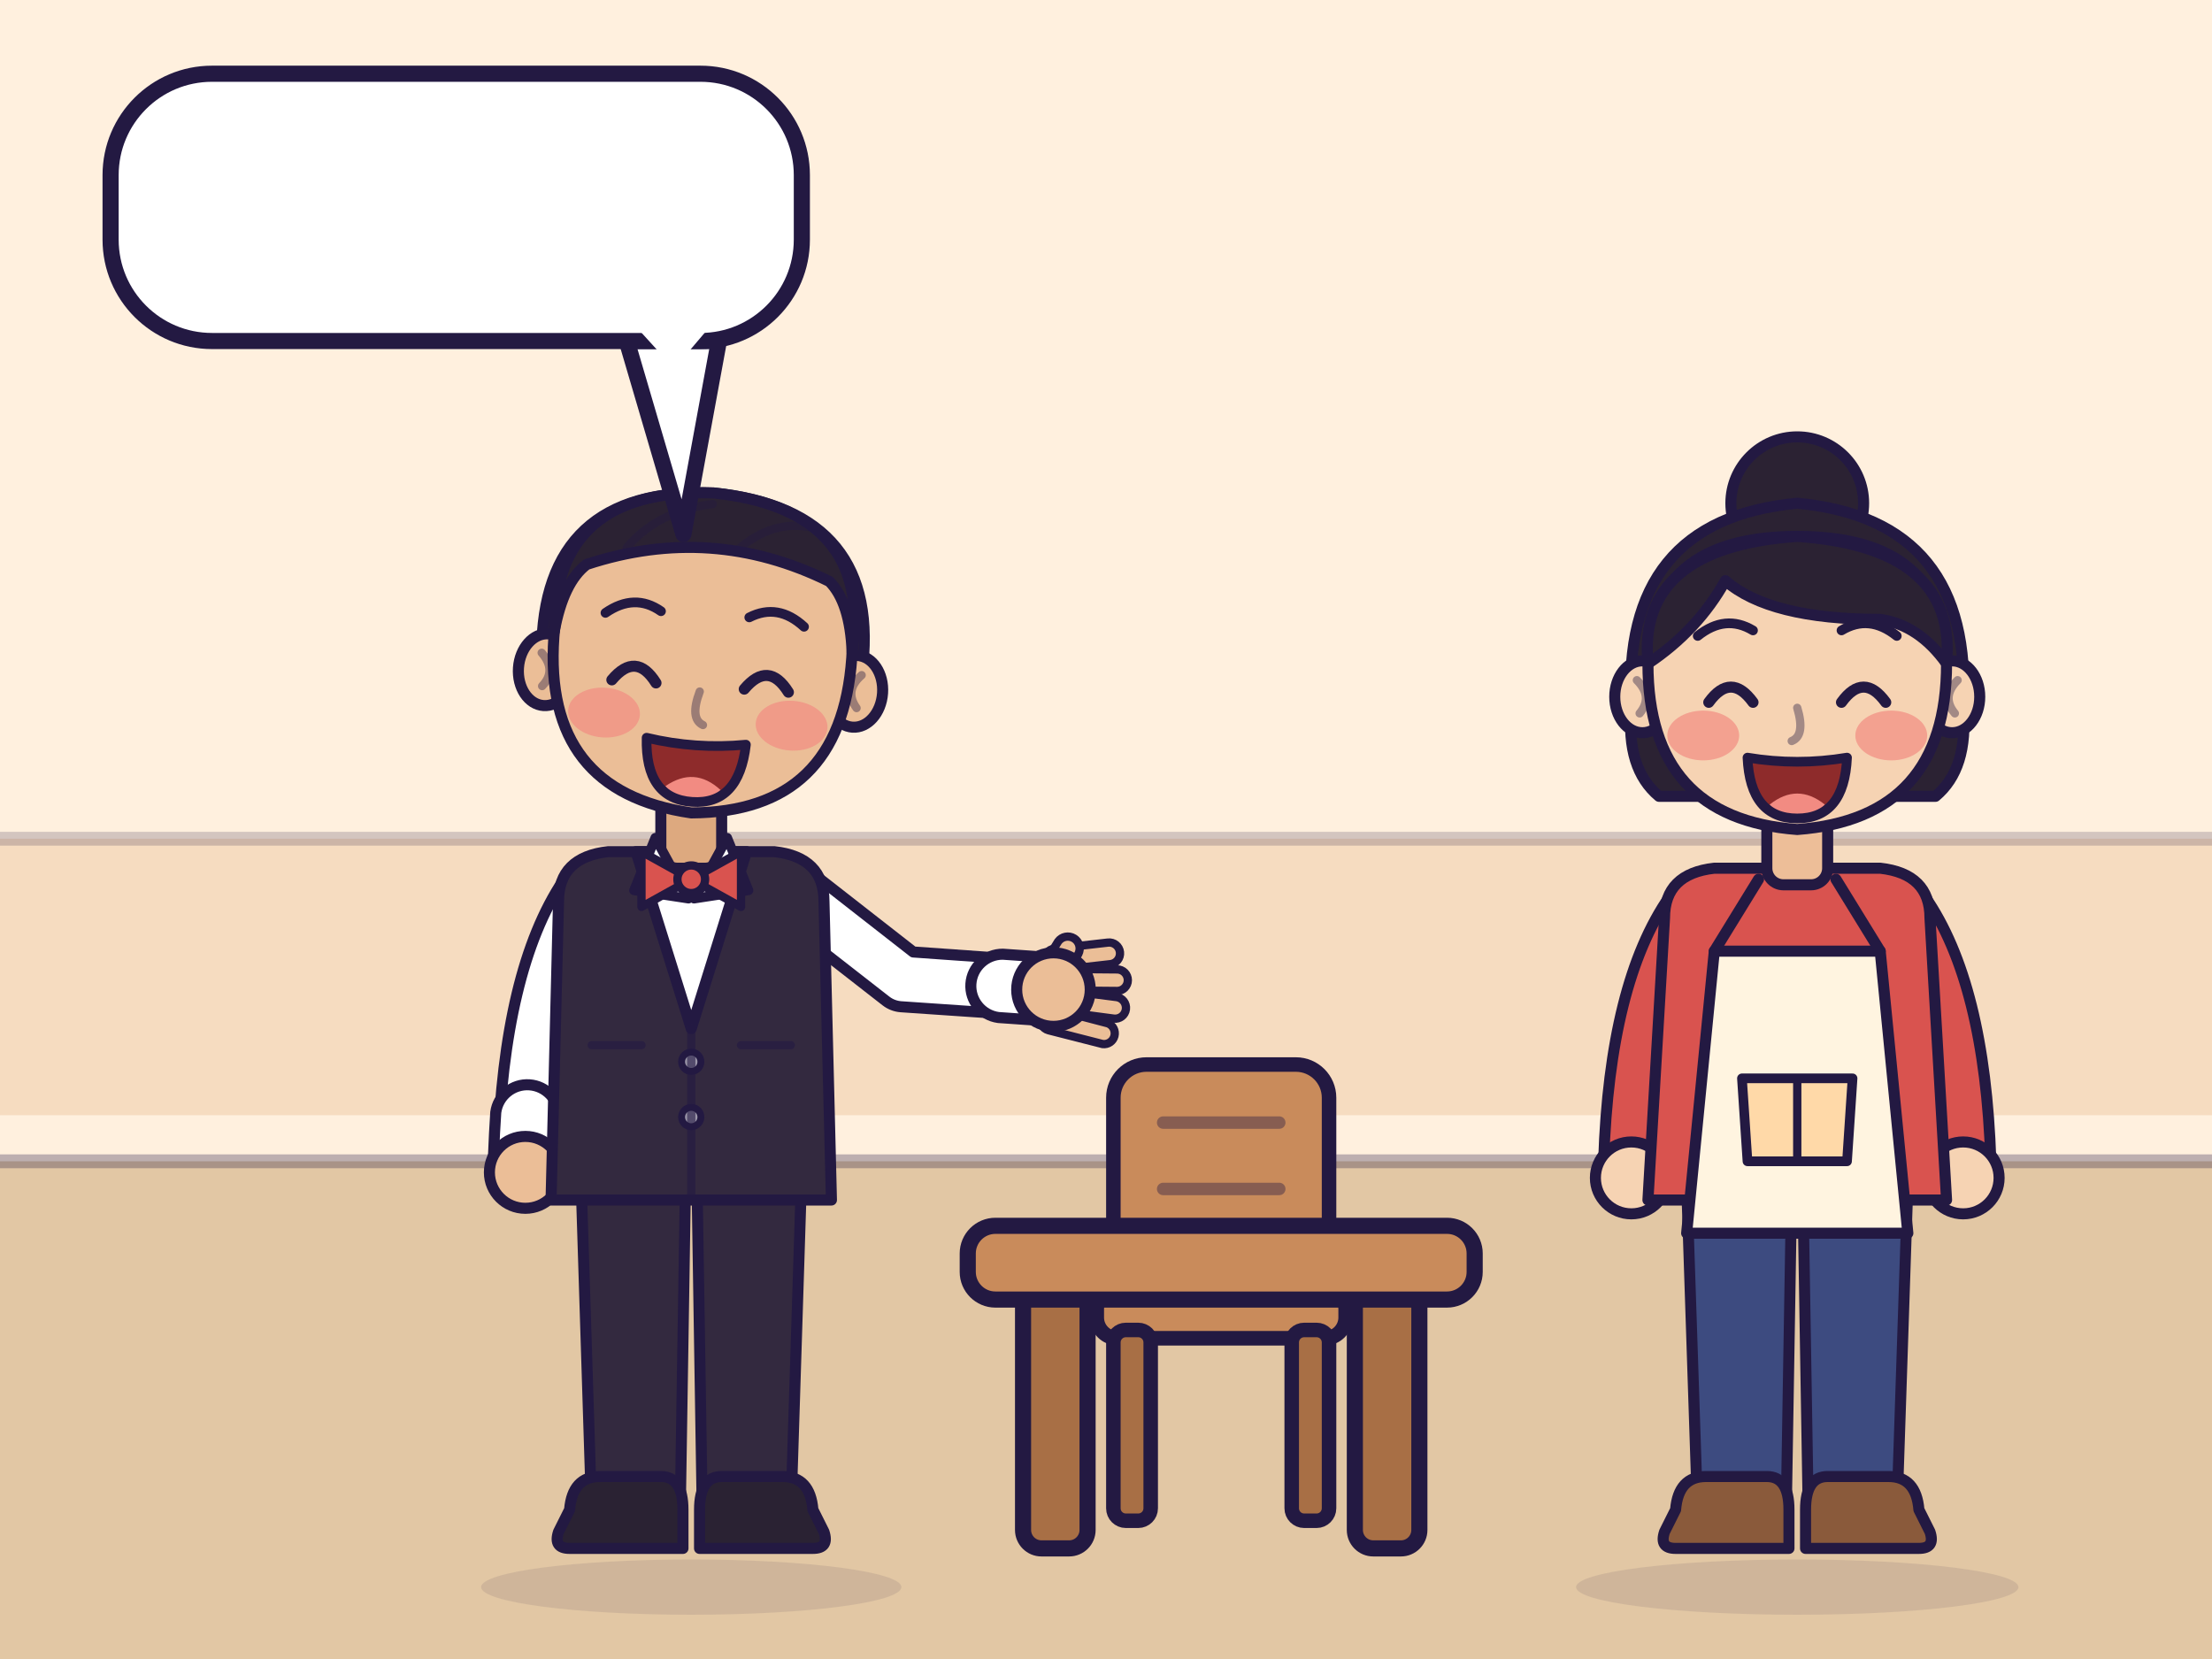
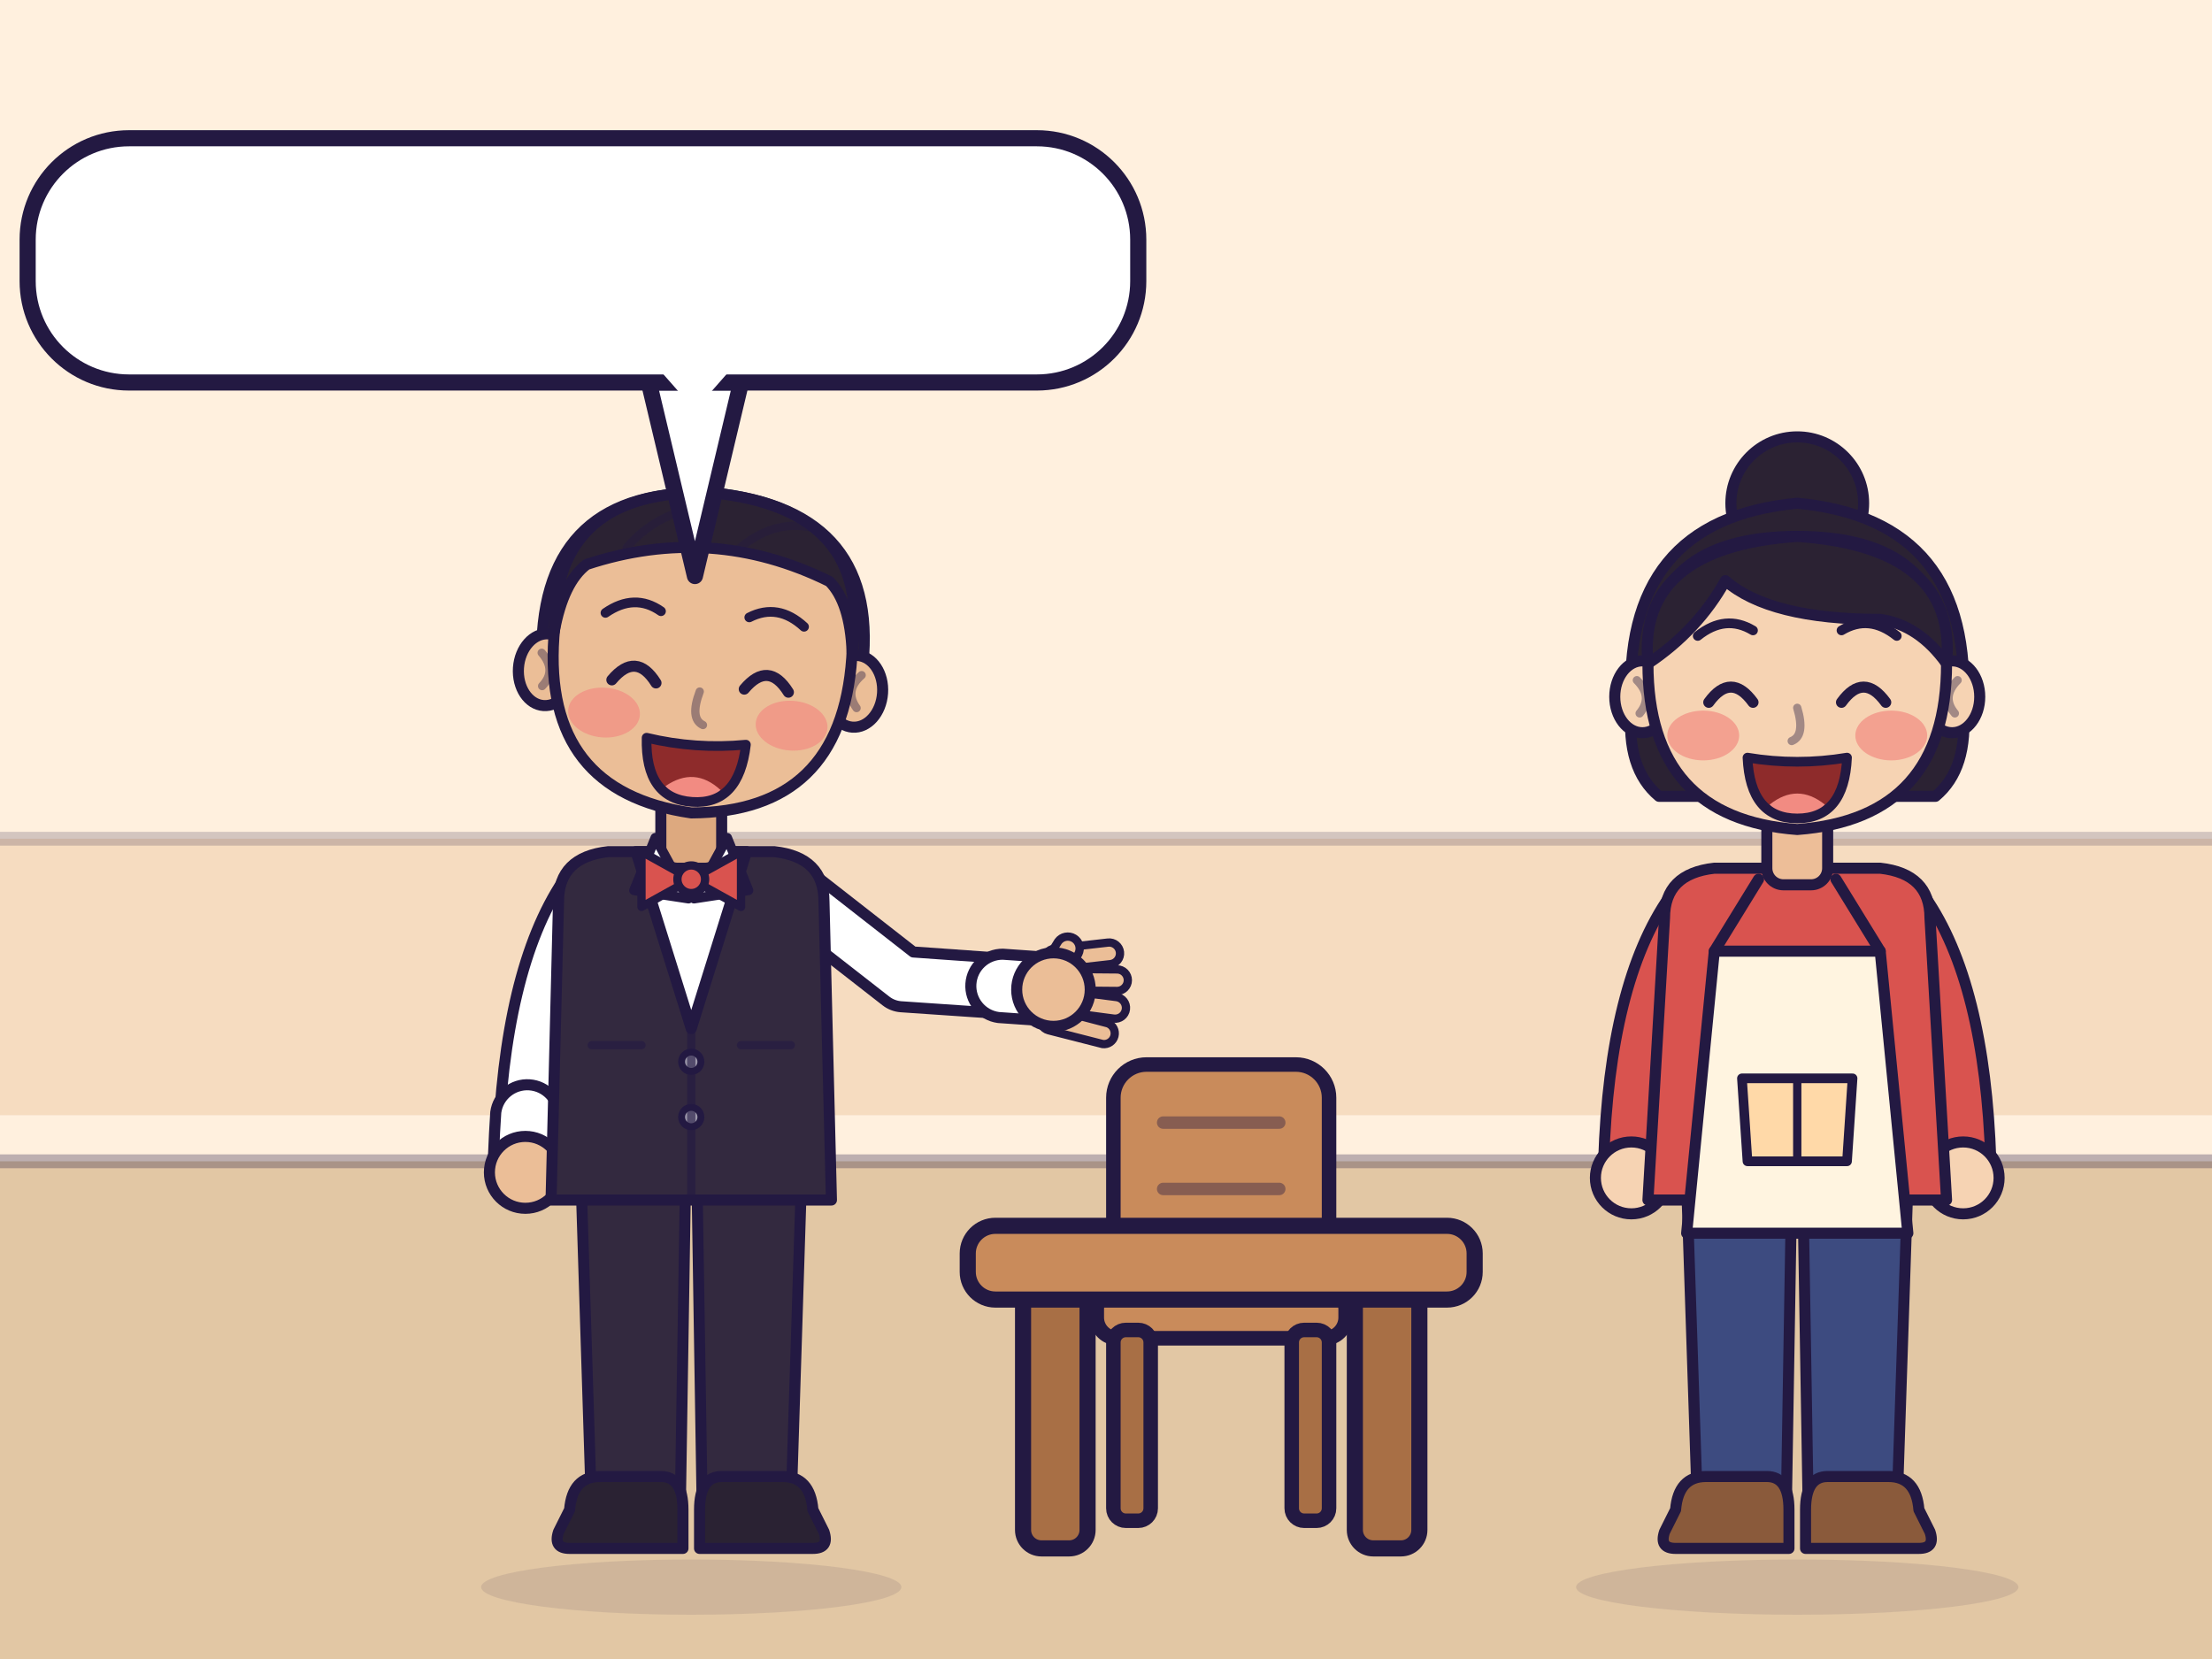
- <svg xmlns="http://www.w3.org/2000/svg" viewBox="0 0 480 360" role="img" aria-label="In a restaurant, the waiter shows Mom to the table right next to him with an open palm: &quot;这边请！&quot;">
+ <svg xmlns="http://www.w3.org/2000/svg" viewBox="0 0 480 360" role="img" aria-label="In a restaurant, the waiter shows Mom to the table right next to him with an open palm: &quot;您好，这边请！&quot;">
  <g stroke="#231942" stroke-width="3.5" stroke-linejoin="round" stroke-linecap="round">
    <rect x="0" y="0" width="480" height="360" fill="#FFF0DE" stroke="none" />
    <rect x="0" y="182" width="480" height="60" fill="#F6DCC0" stroke="none" />
    <path d="M0 182L480 182" fill="none" stroke-width="3" opacity="0.2" />
    <rect x="0" y="252" width="480" height="108" fill="#E2C7A4" stroke="none" />
    <path d="M0 252L480 252" fill="none" stroke-width="3" opacity="0.3" />
    <g transform="translate(265 330) scale(0.9 0.9)">
      <g class="prop p-chair">
        <rect x="-26" y="-110" width="52" height="62" rx="8" fill="#C98B5B" />
        <rect x="-30" y="-56" width="60" height="12" rx="5" fill="#C98B5B" />
        <rect x="-26" y="-46" width="9" height="46" rx="3" fill="#A86F45" />
        <rect x="17" y="-46" width="9" height="46" rx="3" fill="#A86F45" />
        <path d="M-14-96L14-96M-14-80L14-80" fill="none" stroke-width="3" opacity="0.4" />
      </g>
    </g>
    <g transform="translate(390 336) scale(-0.6 0.6)">
      <g class="char c-1 ch-mama">
        <g transform="translate(-150 -432)">
          <ellipse class="shadow" cx="150" cy="446" rx="80" ry="10" fill="#231942" stroke="none" opacity="0.1" />
          <g class="figure" stroke="#231942" stroke-width="4" stroke-linejoin="round" stroke-linecap="round">
            <g class="legs">
              <path d="M110 300L148 300L146 420L114 420Z" fill="#3D4B80" />
              <path d="M190 300L152 300L154 420L186 420Z" fill="#3D4B80" />
              <path d="M147 418Q147 406 139 406L117 406Q107 406 106 418L102 426Q100 432 106 432L147 432Z" fill="#8A5A3B" />
              <path d="M153 418Q153 406 161 406L183 406Q193 406 194 418L198 426Q200 432 194 432L153 432Z" fill="#8A5A3B" />
            </g>
            <g transform="translate(150 300)">
              <g class="upper">
                <g transform="translate(-150 -300)">
                  <g transform="translate(188 202)">
                    <g class="arm-left">
                      <g transform="translate(-188 -202)">
                        <path d="M179.8 207.7Q198.1 234.1 200 292.3A10 10 0 0 0 220 291.7Q217.9 227.5 196.2 196.3A10 10 0 0 0 179.8 207.7Z" fill="#D9534F" />
                        <circle class="hand" cx="210" cy="298" r="13" fill="#F6D3B3" />
                      </g>
                    </g>
                  </g>
                  <g transform="translate(112 202)">
                    <g class="arm-right">
                      <g transform="translate(-112 -202)">
                        <path d="M103.8 196.3Q82.1 227.5 80 291.7A10 10 0 0 0 100 292.3Q101.9 234.1 120.2 207.7A10 10 0 0 0 103.8 196.3Z" fill="#D9534F" />
                        <circle class="hand" cx="90" cy="298" r="13" fill="#F6D3B3" />
                      </g>
                    </g>
                  </g>
                  <g class="body">
                    <path d="M102 204Q102 188 120 186L180 186Q198 188 198 204L204 306L96 306Z" fill="#D9534F" />
                    <path class="apron" d="M120 216L180 216L190 318L110 318Z" fill="#FFF4E0" />
                    <path d="M120 216L136 190M180 216L164 190" fill="none" stroke-width="4" />
                    <path d="M130 262L170 262L168 292L132 292Z" fill="#FFD9A8" stroke-width="3.5" />
                    <path d="M150 262L150 292" fill="none" stroke-width="3" />
                    <g class="neck">
                      <rect x="139" y="164" width="22" height="28" rx="6" fill="#EDBE98" />
                    </g>
                  </g>
                  <g transform="translate(150 172)">
                    <g class="head">
                      <g transform="translate(-150 -172)">
                        <g transform="translate(150 118) scale(1)" stroke-width="4">
                          <g class="hair-back">
                            <circle cx="0" cy="-64" r="24" fill="#2B2233" />
                            <path d="M-60 10Q-64-58 0-64Q64-58 60 10Q62 32 50 42L-50 42Q-62 32-60 10Z" fill="#2B2233" />
                          </g>
                          <g class="ears">
                            <ellipse cx="-56" cy="6" rx="10" ry="13" fill="#F6D3B3" />
                            <ellipse cx="56" cy="6" rx="10" ry="13" fill="#F6D3B3" />
                            <path d="M-58 0Q-52 6-57 12" fill="none" stroke-width="3" opacity="0.4" />
                            <path d="M58 0Q52 6 57 12" fill="none" stroke-width="3" opacity="0.4" />
                          </g>
                          <path class="face" d="M-54-6Q-54-52 0-52Q54-52 54-6Q54 50 0 54Q-54 50-54-6Z" fill="#F6D3B3" />
                          <g class="hair">
                            <path d="M-54-6Q-58-48 0-52Q58-48 54-6Q36-18 26-36Q10-22-30-22Q-44-20-54-6Z" fill="#2B2233" />
                          </g>
                          <g class="cheeks">
                            <ellipse cx="-34" cy="20" rx="13" ry="9" fill="#F28B82" stroke="none" opacity="0.7" />
                            <ellipse cx="34" cy="20" rx="13" ry="9" fill="#F28B82" stroke="none" opacity="0.7" />
                          </g>
                          <g class="brows">
                            <path d="M-36-16Q-26-24-16-18M16-18Q26-24 36-16" fill="none" stroke-width="3.5" />
                          </g>
                          <g transform="translate(0 4)">
                            <g class="eyes">
                              <g transform="translate(0 -4)">
                                <path d="M-32 8Q-24-3-16 8M16 8Q24-3 32 8" fill="none" stroke-width="4" />
                              </g>
                            </g>
                          </g>
                          <g class="nose">
                            <path d="M0 10Q-3 20 2 22" fill="none" stroke-width="3" opacity="0.4" />
                          </g>
                          <g class="mouth">
                            <path d="M-18 28Q0 31 18 28Q17 50 0 50Q-17 50-18 28Z" fill="#8E2B2B" stroke="none" />
                            <path d="M-10 45Q0 37 10 45Q6 50 0 50Q-6 50-10 45Z" fill="#F28B82" stroke="none" />
                            <path d="M-18 28Q0 31 18 28Q17 50 0 50Q-17 50-18 28Z" fill="none" stroke-width="3.5" />
                          </g>
                        </g>
                      </g>
                    </g>
                  </g>
                </g>
              </g>
            </g>
          </g>
        </g>
      </g>
    </g>
    <g transform="translate(150 336) scale(0.6 0.6)">
      <g class="char c-2 ch-waiter">
        <g transform="translate(-150 -432)">
          <ellipse class="shadow" cx="150" cy="446" rx="76" ry="10" fill="#231942" stroke="none" opacity="0.1" />
          <g class="figure" stroke="#231942" stroke-width="4" stroke-linejoin="round" stroke-linecap="round">
            <g class="legs">
              <path d="M110 294L148 294L146 420L114 420Z" fill="#33293F" />
              <path d="M190 294L152 294L154 420L186 420Z" fill="#33293F" />
              <path d="M147 418Q147 406 139 406L117 406Q107 406 106 418L102 426Q100 432 106 432L147 432Z" fill="#2A2233" />
              <path d="M153 418Q153 406 161 406L183 406Q193 406 194 418L198 426Q200 432 194 432L153 432Z" fill="#2A2233" />
            </g>
            <g transform="translate(150 294)">
              <g class="upper">
                <g transform="translate(-150 -294)">
                  <g transform="translate(188 196)">
                    <g class="arm-left act">
                      <g transform="translate(-188 -196)">
                        <path d="M181.8 203.9L220.4 234A10 10 0 0 0 225.8 236.1L272.7 239.3A10 10 0 0 0 274.1 219.4L230.3 216.3L194.2 188.1A10 10 0 0 0 181.8 203.9Z" fill="#FFFFFF" />
                        <path d="M261.1 240L272.6 240.8A11.5 11.5 0 0 0 274.2 217.9L262.7 217.1A11.5 11.5 0 0 0 261.1 240Z" fill="#FFFFFF" />
                        <path d="M282.2 222.9L301.6 220.7A3.9 3.9 0 0 0 300.7 212.9L281.3 215.1A3.9 3.9 0 0 0 282.2 222.9Z" fill="#EBBE97" stroke-width="3" />
                        <path d="M281.2 230.2L304 230.4A3.9 3.9 0 0 0 304 222.6L281.3 222.4A3.9 3.9 0 0 0 281.2 230.2Z" fill="#EBBE97" stroke-width="3" />
                        <path d="M280.2 237.4L302.8 240.4A3.9 3.9 0 0 0 303.8 232.6L281.2 229.7A3.9 3.9 0 0 0 280.2 237.4Z" fill="#EBBE97" stroke-width="3" />
                        <path d="M279.2 244.6L298.8 249.6A3.9 3.9 0 0 0 300.7 242.1L281.2 237A3.9 3.9 0 0 0 279.2 244.6Z" fill="#EBBE97" stroke-width="3" />
                        <path d="M280.7 231.9L290 217A4.3 4.3 0 0 0 282.7 212.5L273.5 227.4A4.3 4.3 0 0 0 280.7 231.9Z" fill="#EBBE97" stroke-width="3" />
                        <circle class="hand" cx="281" cy="229.9" r="13.3" fill="#EBBE97" />
                      </g>
                    </g>
                  </g>
                  <g transform="translate(112 196)">
                    <g class="arm-right">
                      <g transform="translate(-112 -196)">
                        <path d="M103.7 190.5Q82.1 222.9 80 289.7A10 10 0 0 0 100 290.3Q101.9 229.2 120.3 201.5A10 10 0 0 0 103.7 190.5Z" fill="#FFFFFF" />
                        <path d="M79.3 274.3Q78.8 281.8 78.5 289.6A11.5 11.5 0 0 0 101.5 290.4Q101.7 282.9 102.2 275.9A11.5 11.5 0 0 0 79.3 274.3Z" fill="#FFFFFF" />
                        <circle class="hand" cx="90" cy="296" r="13" fill="#EBBE97" />
                      </g>
                    </g>
                  </g>
                  <g class="body">
                    <path d="M102 198Q102 182 120 180L180 180Q198 182 198 198L200.7 306L99.3 306Z" fill="#33293F" />
                    <path d="M130 180L170 180L150 244Z" fill="#FFFFFF" />
                    <g class="neck">
                      <rect x="139" y="158" width="22" height="28" rx="6" fill="#DDA97F" />
                    </g>
                    <g class="collar">
                      <path d="M137 175L129.3 194L149 197Z" fill="#FFFFFF" stroke-width="3.5" />
                      <path d="M163 175L170.7 194L151 197Z" fill="#FFFFFF" stroke-width="3.5" />
                    </g>
                    <g class="bowtie">
                      <path d="M150 190L132 180L132 200Z" fill="#D9534F" stroke-width="3" />
                      <path d="M150 190L168 180L168 200Z" fill="#D9534F" stroke-width="3" />
                      <circle cx="150" cy="190" r="5" fill="#D9534F" stroke-width="3" />
                    </g>
                    <g class="buttons">
                      <circle cx="150" cy="256" r="3.5" fill="#9C97AA" stroke-width="2.5" />
                      <circle cx="150" cy="276" r="3.5" fill="#9C97AA" stroke-width="2.5" />
                    </g>
                    <path d="M150 244L150 306" fill="none" stroke-width="3" opacity="0.6" />
                    <path d="M114 250L132 250M168 250L186 250" fill="none" stroke-width="3" opacity="0.6" />
                  </g>
                  <g transform="translate(150 166) rotate(4)">
                    <g class="head">
                      <g transform="translate(-150 -166)">
                        <g transform="translate(150 112) scale(1)" stroke-width="4">
                          <g class="hair-back">
                            <path d="M-58 0Q-62-60 0-62Q62-60 58 0Z" fill="#2B2233" />
                          </g>
                          <g class="ears">
                            <ellipse cx="-56" cy="6" rx="10" ry="13" fill="#EBBE97" />
                            <ellipse cx="56" cy="6" rx="10" ry="13" fill="#EBBE97" />
                            <path d="M-58 0Q-52 6-57 12" fill="none" stroke-width="3" opacity="0.4" />
                            <path d="M58 0Q52 6 57 12" fill="none" stroke-width="3" opacity="0.4" />
                          </g>
                          <path class="face" d="M-54-6Q-54-52 0-52Q54-52 54-6Q54 50 0 54Q-54 50-54-6Z" fill="#EBBE97" />
                          <g class="hair">
                            <path d="M-54-8Q-58-60 0-62Q58-60 54-8Q52-26 44-33Q22-42 0-42Q-22-42-44-33Q-52-26-54-8Z" fill="#2B2233" />
                            <path d="M-30-40Q-20-54 0-58" fill="none" stroke-width="3" opacity="0.4" />
                            <path d="M10-42Q22-54 36-52" fill="none" stroke-width="3" opacity="0.4" />
                          </g>
                          <g class="cheeks">
                            <ellipse cx="-34" cy="20" rx="13" ry="9" fill="#F28B82" stroke="none" opacity="0.7" />
                            <ellipse cx="34" cy="20" rx="13" ry="9" fill="#F28B82" stroke="none" opacity="0.7" />
                          </g>
                          <g class="brows">
                            <path d="M-36-16Q-26-24-16-18M16-18Q26-24 36-16" fill="none" stroke-width="3.5" />
                          </g>
                          <g transform="translate(0 4)">
                            <g class="eyes">
                              <g transform="translate(0 -4)">
                                <path d="M-32 8Q-24-3-16 8M16 8Q24-3 32 8" fill="none" stroke-width="4" />
                              </g>
                            </g>
                          </g>
                          <g class="nose">
                            <path d="M0 10Q-3 20 2 22" fill="none" stroke-width="3" opacity="0.4" />
                          </g>
                          <g class="mouth">
                            <path d="M-18 28Q0 31 18 28Q17 50 0 50Q-17 50-18 28Z" fill="#8E2B2B" stroke="none" />
                            <path d="M-10 45Q0 37 10 45Q6 50 0 50Q-6 50-10 45Z" fill="#F28B82" stroke="none" />
                            <path d="M-18 28Q0 31 18 28Q17 50 0 50Q-17 50-18 28Z" fill="none" stroke-width="3.5" />
                          </g>
                        </g>
                      </g>
                    </g>
                  </g>
                </g>
              </g>
            </g>
          </g>
        </g>
      </g>
    </g>
    <g transform="translate(265 336)">
      <g class="prop p-table target">
        <rect x="-43" y="-58" width="14" height="58" rx="4" fill="#A86F45" />
        <rect x="29" y="-58" width="14" height="58" rx="4" fill="#A86F45" />
        <rect x="-55" y="-70" width="110" height="16" rx="6" fill="#C98B5B" />
      </g>
    </g>
-     <g transform="translate(148.3 115.9)">
-       <g class="bubble b-1 has-text">
-         <g transform="translate(-148.3 -115.9)">
-           <path d="M136 74L148.3 115.9L156 74Z" fill="#FFFFFF" />
-           <rect x="24" y="16" width="150" height="58" rx="22" fill="#FFFFFF" />
-           <path d="M137.2 70L146.3 80L154.8 70Z" fill="#FFFFFF" stroke="none" />
+     <g transform="translate(150.8 125)">
+       <g class="bubble b-1 has-text line-0">
+         <g transform="translate(-150.8 -125)">
+           <path d="M140.8 83L150.8 125L160.8 83Z" fill="#FFFFFF" />
+           <rect x="6" y="30" width="241" height="53" rx="22" fill="#FFFFFF" />
+           <path d="M142 79L150.8 89L159.6 79Z" fill="#FFFFFF" stroke="none" />
        </g>
      </g>
    </g>
  </g>
</svg>
